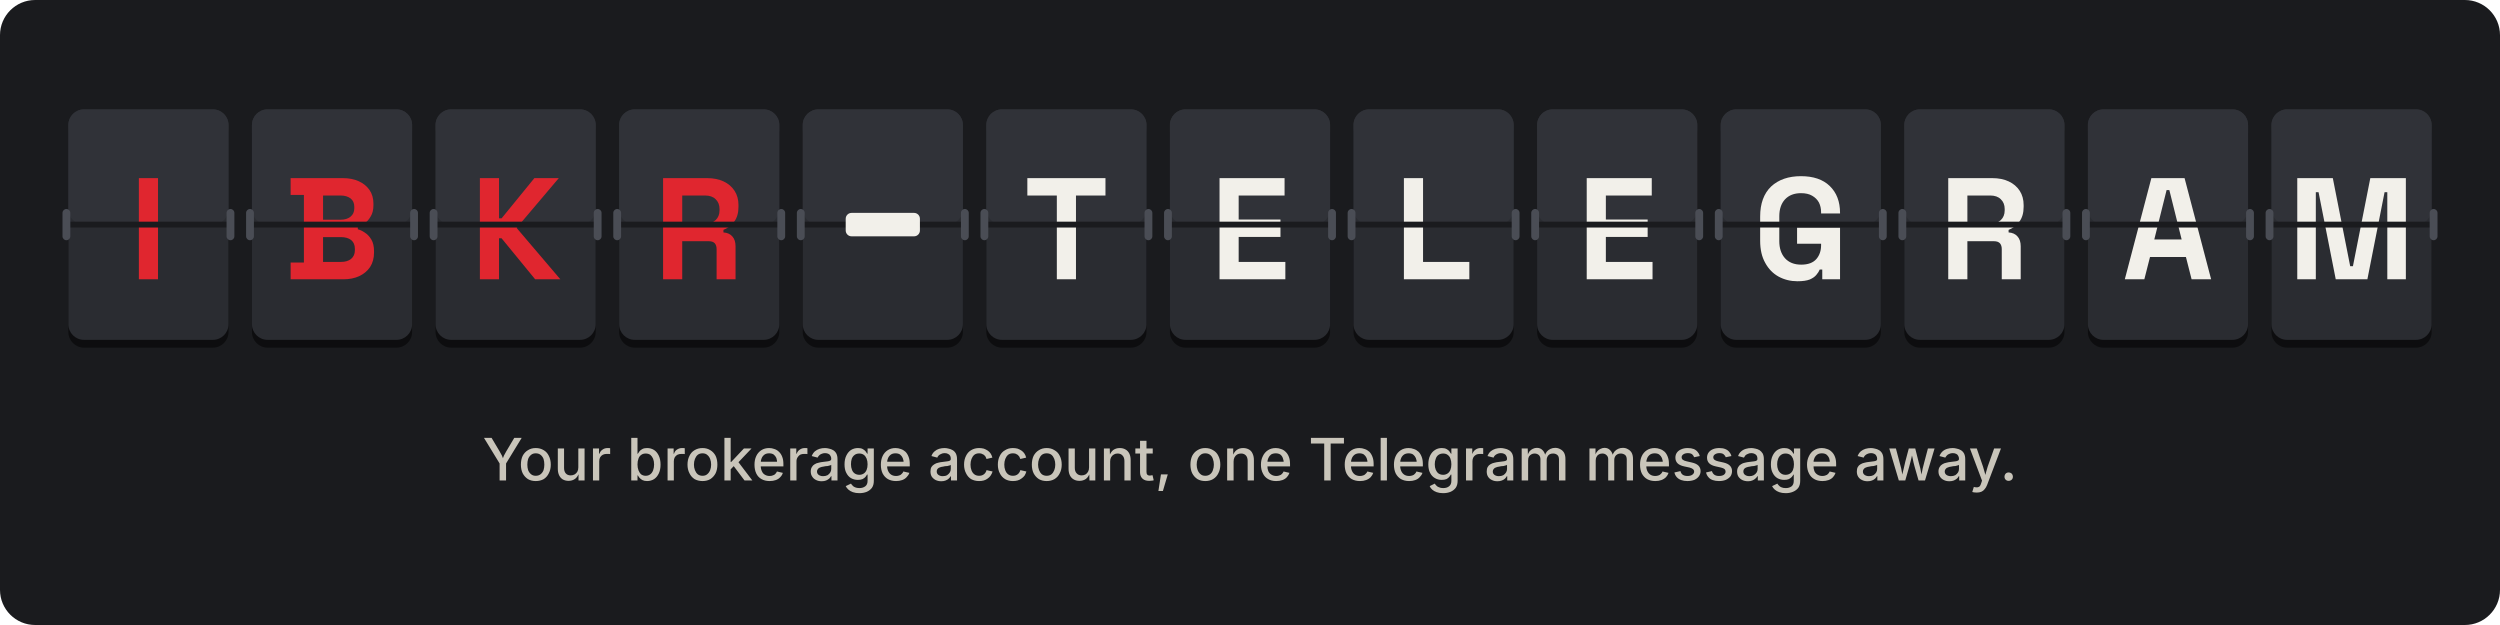
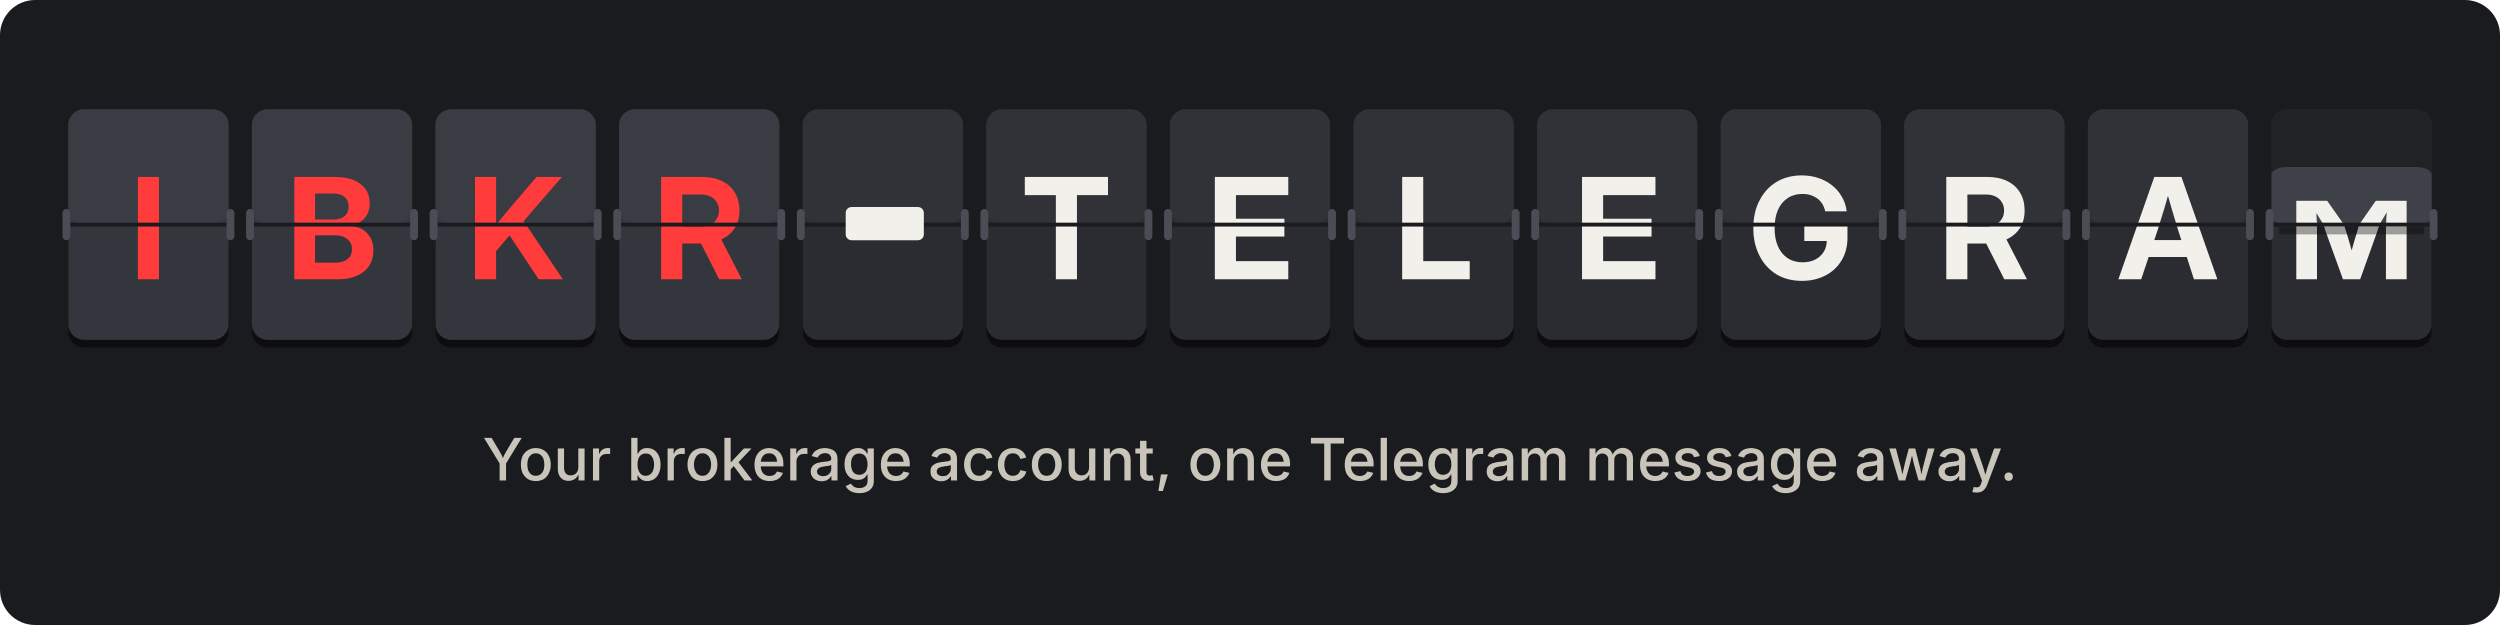
<svg xmlns="http://www.w3.org/2000/svg" viewBox="0 0 1280 320" width="1280" height="320" role="img" aria-label="IBKR-Telegram">
  <defs>
+     <path id="ga" d="M14.7-52.4l0 52.4l-10.8 0l0-52.4z" />
+     <path id="gb" d="M3.9 0l0-52.4l21 0q5.6 0 9.6 1.7q3.9 1.7 6 4.7q2 3 2 7.1q0 3-1.1 5.3q-1.2 2.4-3.3 3.9q-2.1 1.6-5 2.3l0 .1q3.2 .3 5.8 1.8q2.5 1.6 4 4.3q1.5 2.7 1.5 6.4q0 4.4-2.1 7.7q-2.1 3.4-6.2 5.2q-4.1 1.9-10 1.9zm10.6-8.5l10.1 0q4.2 0 6.5-1.8q2.3-1.8 2.3-5.1q0-2.2-1-3.7q-1.1-1.6-3-2.5q-1.9-.9-4.6-.9l-10.3 0zm0-22.1l9.6 0q2.4 0 4.1-.8q1.7-.8 2.6-2.3q.9-1.5 .9-3.5q0-3.1-2-4.9q-2-1.8-5.6-1.8l-9.6 0z" />
+     <path id="gc" d="M11.7-10.9l0-13.4q1.8-2.2 3.6-4.4q1.8-2.1 3.6-4.3q1.8-2.1 3.6-4.3l12.9-15.1l13 0l-22.1 25.5l-.9 0zm-7.8 10.9l0-52.4l10.8 0l0 14.5l0 13.2l0 5.2l0 19.5zm32.6 0l-15.7-23.7l6.5-8.3l21.6 32z" />
+     <path id="gd" d="M3.9 0l0-52.4l21 0q5.9 0 10.2 2.1q4.3 2.1 6.6 6q2.3 3.8 2.3 9.1q0 5.2-2.4 9q-2.5 3.8-6.9 5.8q-4.5 2.1-10.5 2.1l-13.8 0l0-8.7l13.8 0q2.9 0 4.9-1q2.1-1 3.2-2.9q1.2-1.8 1.2-4.3q0-2.5-1.2-4.3q-1.1-1.9-3.2-2.9q-2-1-4.9-1l-9.5 0l0 43.4zm29.7 0l-12-23.7l11.4 0l12.2 23.7z" />
+     <path id="ge" d="M1.6-43.1l0-9.3l42.6 0l0 9.3l-15.9 0l0 43.1l-10.8 0l0-43.1z" />
+     <path id="gf" d="M3.9 0l0-52.4l37.6 0l0 9.3l-26.8 0l0 12.1l24.8 0l0 9.1l-24.8 0l0 12.6l26.8 0l0 9.3z" />
+     <path id="gg" d="M3.9 0l0-52.4l10.8 0l0 43.1l23.8 0l0 9.3z" />
+     <path id="gh" d="M27.1 .8q-7.4 0-13-3.3q-5.6-3.4-8.7-9.5q-3.2-6.1-3.2-14.2q0-8.3 3.3-14.4q3.2-6.1 8.8-9.4q5.6-3.2 12.7-3.2q4.5 0 8.4 1.3q4 1.3 7.1 3.8q3.1 2.4 5 5.8q2 3.3 2.5 7.5l-11 0q-.4-2-1.4-3.7q-1-1.6-2.5-2.8q-1.5-1.1-3.5-1.8q-2-.6-4.3-.6q-4.4 0-7.6 2.2q-3.2 2.1-4.9 6q-1.7 3.9-1.7 9.3q0 5.4 1.7 9.3q1.7 3.9 5 6.1q3.2 2.1 7.6 2.1q3.7 0 6.5-1.4q2.7-1.4 4.3-3.9q1.6-2.5 1.6-5.8l2.5 .2l-14 0l0-8.2l22.1 0l0 6.6q0 6.5-3 11.5q-3 5-8.2 7.7q-5.3 2.8-12.1 2.8z" />
+     <path id="gi" d="M.3 0l18.4-52.4l13.9 0l18.4 52.4l-12 0l-8.2-25.5q-1.5-5-3.1-10.3q-1.6-5.4-3.5-12.1l3 0q-1.9 6.7-3.5 12.1q-1.6 5.3-3.2 10.3l-8.5 25.5zm11.7-11.4l0-8.7l27.4 0l0 8.7z" />
+     <path id="gj" d="M3.9 0l0-52.4l15.8 0l8.6 24.4q.6 1.7 1.3 4.1q.7 2.4 1.5 5q.8 2.6 1.4 5q.7 2.4 1.1 4l-2.7 0q.4-1.6 1.1-4q.6-2.4 1.4-5q.8-2.6 1.5-5q.7-2.4 1.2-4.1l8.5-24.4l15.8 0l0 52.4l-10.6 0l0-24.9q0-1.8 .1-4.2q0-2.4 .1-5.2q.1-2.7 .2-5.6q.1-2.8 .1-5.3l1.3 0q-.8 2.8-1.7 5.7q-.9 2.9-1.7 5.6q-.8 2.8-1.5 5.1q-.7 2.3-1.2 3.9l-8.9 24.9l-8.8 0l-9-24.9q-.5-1.6-1.2-3.9q-.8-2.3-1.6-5.1q-.8-2.7-1.7-5.6q-.9-2.9-1.8-5.7l1.6 0q0 2.5 .1 5.3q.1 2.9 .1 5.6q.1 2.8 .2 5.2q0 2.4 0 4.2l0 24.9z" />
    <clipPath id="c">
      <rect width="1280" height="320" rx="18" />
+     </clipPath>
+     <clipPath id="t">
+       <rect x="0" y="0" width="1280" height="115" />
+     </clipPath>
+     <clipPath id="b">
+       <rect x="0" y="115" width="1280" height="205" />
    </clipPath>
  </defs>
  <g clip-path="url(#c)">
    <rect width="1280" height="320" fill="#1A1B1E" />
    <rect x="35" y="60" width="82" height="118" rx="8" fill="#000" opacity=".5" />
-     <rect x="35" y="56" width="82" height="118" rx="8" fill="#2A2C31" />
-     <rect x="35" y="56" width="82" height="59.0" rx="8" fill="#303238" />
-     <path fill="#E0262F" d="M71.1 143v-51.8h9.8v51.8z" />
-     <rect x="35" y="113.5" width="82" height="3" fill="#1A1B1E" />
-     <rect x="32" y="107.0" width="4" height="16" rx="2" fill="#4A4D55" />
-     <rect x="116" y="107.0" width="4" height="16" rx="2" fill="#4A4D55" />
+     <rect x="35" y="56" width="82" height="118" rx="8" fill="#33363C" />
+     <rect x="35" y="56" width="82" height="59" rx="8" fill="#393C43" />
+     <g fill="#FF3B3B">
+       <use href="#ga" x="66.7" y="143" />
+     </g>
+     <rect x="35" y="114" width="82" height="2" fill="#1A1B1E" />
+     <rect x="32" y="107" width="4" height="16" rx="2" fill="#4A4D55" />
+     <rect x="116" y="107" width="4" height="16" rx="2" fill="#4A4D55" />
    <rect x="129" y="60" width="82" height="118" rx="8" fill="#000" opacity=".5" />
-     <rect x="129" y="56" width="82" height="118" rx="8" fill="#2A2C31" />
-     <rect x="129" y="56" width="82" height="59.0" rx="8" fill="#303238" />
-     <path fill="#E0262F" d="M148.8 143v-8.6h6.8v-34.6h-6.8v-8.6h26.7q4.7 0 8.2 1.6q3.5 1.6 5.5 4.5q2 2.9 2 7v.7q0 3.6-1.4 5.8q-1.3 2.3-3.1 3.5q-1.8 1.2-3.5 1.8v1.3q1.7.4 3.6 1.7q1.9 1.2 3.3 3.5q1.4 2.3 1.4 6v.7q0 4.3-2 7.4q-2 3-5.6 4.7q-3.5 1.6-8.1 1.6zm16.6-8.9h9.2q3.2 0 5.1-1.5q2-1.6 2-4.5v-.7q0-2.9-1.9-4.5q-2-1.5-5.2-1.5h-9.2zm0-21.6h9q3.1 0 5-1.5q2-1.6 2-4.3v-.8q0-2.8-1.9-4.3q-2-1.5-5.1-1.5h-9z" />
-     <rect x="129" y="113.5" width="82" height="3" fill="#1A1B1E" />
-     <rect x="126" y="107.0" width="4" height="16" rx="2" fill="#4A4D55" />
-     <rect x="210" y="107.0" width="4" height="16" rx="2" fill="#4A4D55" />
+     <rect x="129" y="56" width="82" height="118" rx="8" fill="#33363C" />
+     <rect x="129" y="56" width="82" height="59" rx="8" fill="#393C43" />
+     <g fill="#FF3B3B">
+       <use href="#gb" x="146.8" y="143" />
+     </g>
+     <rect x="129" y="114" width="82" height="2" fill="#1A1B1E" />
+     <rect x="126" y="107" width="4" height="16" rx="2" fill="#4A4D55" />
+     <rect x="210" y="107" width="4" height="16" rx="2" fill="#4A4D55" />
    <rect x="223" y="60" width="82" height="118" rx="8" fill="#000" opacity=".5" />
-     <rect x="223" y="56" width="82" height="118" rx="8" fill="#2A2C31" />
-     <rect x="223" y="56" width="82" height="59.0" rx="8" fill="#303238" />
-     <path fill="#E0262F" d="M245.7 143v-51.8h9.8v20.6h1.3l16.8-20.6h12.5l-21.6 25.5l22.4 26.3h-12.9l-17.2-21h-1.3v21z" />
-     <rect x="223" y="113.5" width="82" height="3" fill="#1A1B1E" />
-     <rect x="220" y="107.0" width="4" height="16" rx="2" fill="#4A4D55" />
-     <rect x="304" y="107.0" width="4" height="16" rx="2" fill="#4A4D55" />
+     <rect x="223" y="56" width="82" height="118" rx="8" fill="#33363C" />
+     <rect x="223" y="56" width="82" height="59" rx="8" fill="#393C43" />
+     <g fill="#FF3B3B">
+       <use href="#gc" x="239.3" y="143" />
+     </g>
+     <rect x="223" y="114" width="82" height="2" fill="#1A1B1E" />
+     <rect x="220" y="107" width="4" height="16" rx="2" fill="#4A4D55" />
+     <rect x="304" y="107" width="4" height="16" rx="2" fill="#4A4D55" />
    <rect x="317" y="60" width="82" height="118" rx="8" fill="#000" opacity=".5" />
-     <rect x="317" y="56" width="82" height="118" rx="8" fill="#2A2C31" />
-     <rect x="317" y="56" width="82" height="59.0" rx="8" fill="#303238" />
-     <path fill="#E0262F" d="M339.5 143v-51.8h22.5q4.9 0 8.5 1.7q3.6 1.7 5.6 4.8q2 3.1 2 7.3v.9q0 4.7-2.2 7.6q-2.2 2.9-5.5 4.2v1.3q3 .2 4.6 2.1q1.6 1.8 1.6 5v16.9h-9.7v-15.5q0-1.8-.9-2.9q-1-1.1-3.1-1.1h-13.6v19.5zm9.8-28.4h11.7q3.4 0 5.4-1.9q2-1.9 2-5v-.7q0-3.1-2-5q-1.9-1.9-5.4-1.9h-11.7z" />
-     <rect x="317" y="113.5" width="82" height="3" fill="#1A1B1E" />
-     <rect x="314" y="107.0" width="4" height="16" rx="2" fill="#4A4D55" />
-     <rect x="398" y="107.0" width="4" height="16" rx="2" fill="#4A4D55" />
+     <rect x="317" y="56" width="82" height="118" rx="8" fill="#33363C" />
+     <rect x="317" y="56" width="82" height="59" rx="8" fill="#393C43" />
+     <g fill="#FF3B3B">
+       <use href="#gd" x="334.6" y="143" />
+     </g>
+     <rect x="317" y="114" width="82" height="2" fill="#1A1B1E" />
+     <rect x="314" y="107" width="4" height="16" rx="2" fill="#4A4D55" />
+     <rect x="398" y="107" width="4" height="16" rx="2" fill="#4A4D55" />
    <rect x="411" y="60" width="82" height="118" rx="8" fill="#000" opacity=".5" />
    <rect x="411" y="56" width="82" height="118" rx="8" fill="#2A2C31" />
-     <rect x="411" y="56" width="82" height="59.0" rx="8" fill="#303238" />
-     <rect x="411" y="113.5" width="82" height="3" fill="#1A1B1E" />
-     <rect x="433" y="109.0" width="38" height="12" rx="3" fill="#F2F0EA" />
-     <rect x="408" y="107.0" width="4" height="16" rx="2" fill="#4A4D55" />
-     <rect x="492" y="107.0" width="4" height="16" rx="2" fill="#4A4D55" />
+     <rect x="411" y="56" width="82" height="59" rx="8" fill="#303238" />
+     <rect x="411" y="114" width="82" height="2" fill="#1A1B1E" />
+     <rect x="433" y="106" width="40" height="17" rx="3" fill="#F2F0EA" />
+     <rect x="408" y="107" width="4" height="16" rx="2" fill="#4A4D55" />
+     <rect x="492" y="107" width="4" height="16" rx="2" fill="#4A4D55" />
    <rect x="505" y="60" width="82" height="118" rx="8" fill="#000" opacity=".5" />
    <rect x="505" y="56" width="82" height="118" rx="8" fill="#2A2C31" />
-     <rect x="505" y="56" width="82" height="59.0" rx="8" fill="#303238" />
-     <path fill="#F2F0EA" d="M541.1 143v-42.9h-15.1v-8.9h40v8.9h-15.1v42.9z" />
-     <rect x="505" y="113.5" width="82" height="3" fill="#1A1B1E" />
-     <rect x="502" y="107.0" width="4" height="16" rx="2" fill="#4A4D55" />
-     <rect x="586" y="107.0" width="4" height="16" rx="2" fill="#4A4D55" />
+     <rect x="505" y="56" width="82" height="59" rx="8" fill="#303238" />
+     <g fill="#F2F0EA">
+       <use href="#ge" x="523.1" y="143" />
+     </g>
+     <rect x="505" y="114" width="82" height="2" fill="#1A1B1E" />
+     <rect x="502" y="107" width="4" height="16" rx="2" fill="#4A4D55" />
+     <rect x="586" y="107" width="4" height="16" rx="2" fill="#4A4D55" />
    <rect x="599" y="60" width="82" height="118" rx="8" fill="#000" opacity=".5" />
    <rect x="599" y="56" width="82" height="118" rx="8" fill="#2A2C31" />
-     <rect x="599" y="56" width="82" height="59.0" rx="8" fill="#303238" />
-     <path fill="#F2F0EA" d="M624.4 143v-51.8h33.3v8.9h-23.5v12.3h21.4v8.9h-21.4v12.8h23.9v8.9z" />
-     <rect x="599" y="113.5" width="82" height="3" fill="#1A1B1E" />
-     <rect x="596" y="107.0" width="4" height="16" rx="2" fill="#4A4D55" />
-     <rect x="680" y="107.0" width="4" height="16" rx="2" fill="#4A4D55" />
+     <rect x="599" y="56" width="82" height="59" rx="8" fill="#303238" />
+     <g fill="#F2F0EA">
+       <use href="#gf" x="618.1" y="143" />
+     </g>
+     <rect x="599" y="114" width="82" height="2" fill="#1A1B1E" />
+     <rect x="596" y="107" width="4" height="16" rx="2" fill="#4A4D55" />
+     <rect x="680" y="107" width="4" height="16" rx="2" fill="#4A4D55" />
    <rect x="693" y="60" width="82" height="118" rx="8" fill="#000" opacity=".5" />
    <rect x="693" y="56" width="82" height="118" rx="8" fill="#2A2C31" />
-     <rect x="693" y="56" width="82" height="59.0" rx="8" fill="#303238" />
-     <path fill="#F2F0EA" d="M718.8 143v-51.8h9.8v42.9h23.7v8.9z" />
-     <rect x="693" y="113.5" width="82" height="3" fill="#1A1B1E" />
-     <rect x="690" y="107.0" width="4" height="16" rx="2" fill="#4A4D55" />
-     <rect x="774" y="107.0" width="4" height="16" rx="2" fill="#4A4D55" />
+     <rect x="693" y="56" width="82" height="59" rx="8" fill="#303238" />
+     <g fill="#F2F0EA">
+       <use href="#gg" x="714" y="143" />
+     </g>
+     <rect x="693" y="114" width="82" height="2" fill="#1A1B1E" />
+     <rect x="690" y="107" width="4" height="16" rx="2" fill="#4A4D55" />
+     <rect x="774" y="107" width="4" height="16" rx="2" fill="#4A4D55" />
    <rect x="787" y="60" width="82" height="118" rx="8" fill="#000" opacity=".5" />
    <rect x="787" y="56" width="82" height="118" rx="8" fill="#2A2C31" />
-     <rect x="787" y="56" width="82" height="59.0" rx="8" fill="#303238" />
-     <path fill="#F2F0EA" d="M812.4 143v-51.8h33.3v8.9h-23.5v12.3h21.4v8.9h-21.4v12.8h23.9v8.9z" />
-     <rect x="787" y="113.5" width="82" height="3" fill="#1A1B1E" />
-     <rect x="784" y="107.0" width="4" height="16" rx="2" fill="#4A4D55" />
-     <rect x="868" y="107.0" width="4" height="16" rx="2" fill="#4A4D55" />
+     <rect x="787" y="56" width="82" height="59" rx="8" fill="#303238" />
+     <g fill="#F2F0EA">
+       <use href="#gf" x="806.1" y="143" />
+     </g>
+     <rect x="787" y="114" width="82" height="2" fill="#1A1B1E" />
+     <rect x="784" y="107" width="4" height="16" rx="2" fill="#4A4D55" />
+     <rect x="868" y="107" width="4" height="16" rx="2" fill="#4A4D55" />
    <rect x="881" y="60" width="82" height="118" rx="8" fill="#000" opacity=".5" />
    <rect x="881" y="56" width="82" height="118" rx="8" fill="#2A2C31" />
-     <rect x="881" y="56" width="82" height="59.0" rx="8" fill="#303238" />
-     <path fill="#F2F0EA" d="M920.3 144q-5.3 0-9.7-2.4q-4.3-2.4-6.8-7q-2.6-4.6-2.6-11.3v-12.4q0-10 5.6-15.4q5.7-5.3 15.3-5.3q9.5 0 14.7 5q5.3 5.1 5.3 13.8v.3h-9.7v-.6q0-2.8-1.1-5q-1.2-2.2-3.5-3.5q-2.2-1.3-5.7-1.3q-5.2 0-8.2 3.2q-2.9 3.2-2.9 8.6v12.8q0 5.4 2.9 8.7q3 3.3 8.3 3.3q5.3 0 7.8-2.9q2.4-2.8 2.4-7.1v-.7h-12.3v-8.3h22v26.5h-9.1v-5h-1.3q-.5 1.3-1.7 2.7q-1.1 1.4-3.4 2.4q-2.3.9-6.3.9z" />
-     <rect x="881" y="113.5" width="82" height="3" fill="#1A1B1E" />
-     <rect x="878" y="107.0" width="4" height="16" rx="2" fill="#4A4D55" />
-     <rect x="962" y="107.0" width="4" height="16" rx="2" fill="#4A4D55" />
+     <rect x="881" y="56" width="82" height="59" rx="8" fill="#303238" />
+     <g fill="#F2F0EA">
+       <use href="#gh" x="895.5" y="143" />
+     </g>
+     <rect x="881" y="114" width="82" height="2" fill="#1A1B1E" />
+     <rect x="878" y="107" width="4" height="16" rx="2" fill="#4A4D55" />
+     <rect x="962" y="107" width="4" height="16" rx="2" fill="#4A4D55" />
    <rect x="975" y="60" width="82" height="118" rx="8" fill="#000" opacity=".5" />
    <rect x="975" y="56" width="82" height="118" rx="8" fill="#2A2C31" />
-     <rect x="975" y="56" width="82" height="59.0" rx="8" fill="#303238" />
-     <path fill="#F2F0EA" d="M997.5 143v-51.8h22.5q4.9 0 8.5 1.7q3.6 1.7 5.6 4.8q2 3.1 2 7.3v.9q0 4.7-2.2 7.6q-2.2 2.9-5.5 4.2v1.3q3 .2 4.6 2.1q1.6 1.8 1.6 5v16.9h-9.7v-15.5q0-1.8-.9-2.9q-1-1.1-3.1-1.1h-13.6v19.5zm9.8-28.4h11.7q3.4 0 5.4-1.9q2-1.9 2-5v-.7q0-3.1-2-5q-1.9-1.9-5.4-1.9h-11.7z" />
-     <rect x="975" y="113.5" width="82" height="3" fill="#1A1B1E" />
-     <rect x="972" y="107.0" width="4" height="16" rx="2" fill="#4A4D55" />
-     <rect x="1056" y="107.0" width="4" height="16" rx="2" fill="#4A4D55" />
+     <rect x="975" y="56" width="82" height="59" rx="8" fill="#303238" />
+     <g fill="#F2F0EA">
+       <use href="#gd" x="992.6" y="143" />
+     </g>
+     <rect x="975" y="114" width="82" height="2" fill="#1A1B1E" />
+     <rect x="972" y="107" width="4" height="16" rx="2" fill="#4A4D55" />
+     <rect x="1056" y="107" width="4" height="16" rx="2" fill="#4A4D55" />
    <rect x="1069" y="60" width="82" height="118" rx="8" fill="#000" opacity=".5" />
    <rect x="1069" y="56" width="82" height="118" rx="8" fill="#2A2C31" />
-     <rect x="1069" y="56" width="82" height="59.0" rx="8" fill="#303238" />
-     <path fill="#F2F0EA" d="M1087.9 143l13.6-51.8h17l13.6 51.8h-10l-2.9-11.4h-18.4l-2.9 11.4zm15.1-20.4h14l-6.3-25.3h-1.4z" />
-     <rect x="1069" y="113.5" width="82" height="3" fill="#1A1B1E" />
-     <rect x="1066" y="107.0" width="4" height="16" rx="2" fill="#4A4D55" />
-     <rect x="1150" y="107.0" width="4" height="16" rx="2" fill="#4A4D55" />
+     <rect x="1069" y="56" width="82" height="59" rx="8" fill="#303238" />
+     <g fill="#F2F0EA">
+       <use href="#gi" x="1084.3" y="143" />
+     </g>
+     <rect x="1069" y="114" width="82" height="2" fill="#1A1B1E" />
+     <rect x="1066" y="107" width="4" height="16" rx="2" fill="#4A4D55" />
+     <rect x="1150" y="107" width="4" height="16" rx="2" fill="#4A4D55" />
    <rect x="1163" y="60" width="82" height="118" rx="8" fill="#000" opacity=".5" />
    <rect x="1163" y="56" width="82" height="118" rx="8" fill="#2A2C31" />
-     <rect x="1163" y="56" width="82" height="59.0" rx="8" fill="#303238" />
-     <path fill="#F2F0EA" d="M1176.2 143v-51.8h18.2l8.9 45.1h1.4l8.9-45.1h18.2v51.8h-9.5v-44.6h-1.4l-8.8 44.6h-16.2l-8.8-44.6h-1.4v44.6z" />
-     <rect x="1163" y="113.5" width="82" height="3" fill="#1A1B1E" />
-     <rect x="1160" y="107.0" width="4" height="16" rx="2" fill="#4A4D55" />
-     <rect x="1244" y="107.0" width="4" height="16" rx="2" fill="#4A4D55" />
+     <rect x="1163" y="56" width="82" height="59" rx="8" fill="#202226" />
+     <g clip-path="url(#b)">
+       <g fill="#F2F0EA">
+         <use href="#gj" x="1171.8" y="143" />
+       </g>
+     </g>
+     <g transform="translate(0 115) scale(1 .5) translate(0 -115)">
+       <rect x="1163" y="56" width="82" height="59" rx="8" fill="#3E4148" />
+       <g clip-path="url(#t)">
+         <g fill="#F2F0EA">
+           <use href="#gj" x="1171.8" y="143" />
+         </g>
+       </g>
+     </g>
+     <rect x="1167" y="116" width="74" height="4" fill="#000" opacity=".35" />
+     <rect x="1163" y="114" width="82" height="2" fill="#1A1B1E" />
+     <rect x="1160" y="107" width="4" height="16" rx="2" fill="#4A4D55" />
+     <rect x="1244" y="107" width="4" height="16" rx="2" fill="#4A4D55" />
    <path fill="#C9C5BA" d="M255.8 246v-8.7l-8-13.1h3.9l4.1 6.9q.6 1.2 1.2 2.2q.5 1.1 1 2.6h-1q.5-1.5 1-2.6q.6-1.1 1.2-2.2l4.1-6.9h3.8l-8 13.1v8.7zm18.5.3q-2.3 0-4-1q-1.7-1.1-2.7-3q-.9-1.9-.9-4.4q0-2.6.9-4.5q1-1.9 2.7-2.9q1.7-1.1 4-1.1q2.3 0 4.1 1.1q1.7 1 2.6 2.9q1 1.9 1 4.5q0 2.5-1 4.4q-.9 1.9-2.6 3q-1.8 1-4.1 1zm0-2.7q1.5 0 2.5-.8q1-.8 1.5-2.1q.4-1.3.4-2.8q0-1.6-.4-2.9q-.5-1.3-1.5-2.1q-1-.8-2.5-.8q-1.5 0-2.4.8q-1 .8-1.5 2.1q-.4 1.3-.4 2.9q0 1.5.4 2.8q.5 1.3 1.5 2.1q.9.8 2.4.8zm16.8 2.6q-1.6 0-2.9-.7q-1.2-.7-1.9-2.1q-.7-1.4-.7-3.4v-10.4h3.2v10q0 1.8.9 2.8q.9 1 2.5 1q1.1 0 2-.5q.9-.5 1.4-1.4q.5-.9.5-2.2v-9.7h3.2v16.4h-3.1v-4h.3q-.7 2.2-2.1 3.2q-1.4 1-3.3 1zm12.5-.2v-16.4h3.1v2.7h.2q.5-1.4 1.6-2.1q1.1-.8 2.6-.8q.3 0 .7 0q.4 0 .6.1v3q-.2 0-.7-.1q-.5 0-1 0q-1.1 0-2 .4q-.9.5-1.4 1.3q-.5.9-.5 2v9.9zm27.7.3q-1.4 0-2.4-.5q-.9-.5-1.5-1.2q-.5-.6-.8-1.2h-.2v2.6h-3.2v-21.8h3.2v8.1h.2q.3-.5.8-1.2q.5-.7 1.5-1.2q.9-.5 2.4-.5q2 0 3.6 1q1.5 1 2.4 2.9q.9 1.9.9 4.6q0 2.6-.9 4.5q-.9 1.9-2.4 2.9q-1.6 1-3.6 1zm-.7-2.7q1.4 0 2.4-.8q.9-.7 1.4-2q.5-1.4.5-3q0-1.6-.5-2.9q-.5-1.2-1.4-2q-1-.7-2.4-.7q-1.4 0-2.3.7q-1 .7-1.4 1.9q-.5 1.3-.5 3q0 1.7.5 3q.5 1.3 1.4 2.1q1 .7 2.3.7zm11.2 2.4v-16.4h3.1v2.7h.2q.4-1.4 1.5-2.1q1.2-.8 2.6-.8q.3 0 .7 0q.4 0 .7.1v3q-.2 0-.7-.1q-.5 0-1 0q-1.1 0-2 .4q-.9.5-1.4 1.3q-.5.9-.5 2v9.9zm17.9.3q-2.3 0-4.1-1q-1.7-1.1-2.6-3q-1-1.9-1-4.4q0-2.6 1-4.5q.9-1.9 2.6-2.9q1.8-1.1 4.1-1.1q2.3 0 4 1.1q1.7 1 2.7 2.9q.9 1.9.9 4.5q0 2.5-.9 4.4q-1 1.9-2.7 3q-1.7 1-4 1zm0-2.7q1.5 0 2.4-.8q1-.8 1.5-2.1q.5-1.3.5-2.8q0-1.6-.5-2.9q-.5-1.3-1.5-2.1q-.9-.8-2.4-.8q-1.5 0-2.5.8q-.9.8-1.4 2.1q-.5 1.3-.5 2.9q0 1.5.5 2.8q.5 1.3 1.4 2.1q1 .8 2.5.8zm14.2-3.1v-4h.5l6.5-6.9h3.9l-7.5 7.9h-.5zm-3 5.5v-21.8h3.2v21.8zm10.3 0l-5.8-7.7l2.2-2.3l7.6 10zm12.9.3q-2.5 0-4.2-1q-1.8-1-2.7-2.9q-.9-1.9-.9-4.5q0-2.5.9-4.4q.9-1.9 2.6-3q1.7-1.1 4-1.1q1.4 0 2.7.5q1.3.4 2.3 1.4q1.1 1 1.7 2.6q.6 1.5.6 3.7v1.2h-13.1v-2.4h11.4l-1.5.8q0-1.5-.4-2.7q-.5-1.1-1.4-1.8q-.9-.6-2.3-.6q-1.4 0-2.3.6q-1 .7-1.5 1.8q-.5 1.1-.5 2.3v1.7q0 1.6.6 2.8q.5 1.2 1.6 1.8q1 .6 2.4.6q.9 0 1.6-.3q.8-.2 1.3-.8q.5-.5.8-1.2l3 .7q-.3 1.2-1.3 2.2q-.9 1-2.3 1.5q-1.4.5-3.1.5zm10.5-.3v-16.4h3.1v2.7h.2q.5-1.4 1.6-2.1q1.1-.8 2.6-.8q.3 0 .7 0q.4 0 .6.1v3q-.1 0-.6-.1q-.5 0-1.1 0q-1.1 0-2 .4q-.8.5-1.3 1.3q-.6.9-.6 2v9.9zm16.1.4q-1.6 0-2.8-.6q-1.3-.6-2-1.7q-.8-1.1-.8-2.7q0-1.4.6-2.3q.5-.9 1.4-1.4q.9-.6 2.1-.8q1.1-.3 2.2-.4q1.5-.2 2.4-.3q.9-.1 1.3-.4q.5-.2.5-.8v-.1q0-.9-.4-1.5q-.3-.7-1-1q-.7-.4-1.8-.4q-1 0-1.8.4q-.8.3-1.2.8q-.5.5-.8 1.1l-3-.8q.6-1.5 1.6-2.4q1.1-.9 2.4-1.3q1.3-.4 2.8-.4q1 0 2.1.3q1.1.2 2.1.8q1 .6 1.6 1.7q.6 1.2.6 2.9v10.9h-3.1v-2.2h-.2q-.3.6-.9 1.2q-.7.6-1.6 1q-1 .4-2.3.4zm.7-2.6q1.3 0 2.3-.5q.9-.6 1.4-1.4q.5-.8.5-1.8v-2.1q-.2.2-.7.3q-.5.2-1.1.3q-.6.1-1.2.1q-.6.1-1 .2q-.9.1-1.6.4q-.8.2-1.2.8q-.5.5-.5 1.3q0 .8.4 1.3q.4.5 1.1.8q.7.3 1.6.3zm18.6 8.7q-1.9 0-3.3-.5q-1.4-.5-2.3-1.3q-.9-.8-1.4-1.8l2.7-1.3q.3.5.8 1q.5.6 1.3.9q.9.4 2.2.4q1.8 0 3-.9q1.2-.9 1.2-2.8v-3.2h-.3q-.3.6-.8 1.2q-.5.6-1.5 1.1q-.9.4-2.4.4q-1.9 0-3.5-.9q-1.5-.9-2.4-2.7q-.9-1.7-.9-4.3q0-2.7.9-4.5q.9-1.9 2.4-2.9q1.6-1 3.6-1q1.5 0 2.4.5q.9.5 1.5 1.2q.5.7.8 1.2h.2v-2.7h3.2v16.6q0 2.2-1 3.6q-1 1.3-2.6 2q-1.7.7-3.8.7zm0-9.4q1.3 0 2.3-.7q.9-.6 1.4-1.8q.5-1.2.5-2.9q0-1.6-.5-2.9q-.5-1.2-1.4-1.9q-1-.7-2.3-.7q-1.5 0-2.4.7q-1 .7-1.5 2q-.4 1.2-.4 2.8q0 1.6.5 2.8q.4 1.2 1.4 1.9q1 .7 2.4.7zm18.8 3.2q-2.4 0-4.2-1q-1.7-1-2.7-2.9q-.9-1.9-.9-4.5q0-2.5.9-4.4q.9-1.9 2.6-3q1.7-1.1 4-1.1q1.4 0 2.7.5q1.3.4 2.4 1.4q1 1 1.6 2.6q.6 1.5.6 3.7v1.2h-13v-2.4h11.4l-1.5.8q0-1.5-.5-2.7q-.5-1.1-1.4-1.8q-.9-.6-2.3-.6q-1.4 0-2.3.6q-1 .7-1.5 1.8q-.5 1.1-.5 2.3v1.7q0 1.6.6 2.8q.6 1.2 1.6 1.8q1 .6 2.4.6q.9 0 1.7-.3q.7-.2 1.2-.8q.6-.5.8-1.2l3.1.7q-.4 1.2-1.4 2.2q-.9 1-2.3 1.5q-1.4.5-3.1.5zm23.1.1q-1.5 0-2.8-.6q-1.2-.6-2-1.7q-.7-1.1-.7-2.7q0-1.4.5-2.3q.6-.9 1.5-1.4q.9-.6 2-.8q1.1-.3 2.3-.4q1.4-.2 2.3-.3q1-.1 1.4-.4q.4-.2.4-.8v-.1q0-.9-.3-1.5q-.4-.7-1.1-1q-.7-.4-1.7-.4q-1.1 0-1.8.4q-.8.3-1.3.8q-.5.5-.7 1.1l-3-.8q.5-1.5 1.6-2.4q1-.9 2.3-1.3q1.4-.4 2.8-.4q1 0 2.1.3q1.1.2 2.1.8q1 .6 1.6 1.7q.6 1.2.6 2.9v10.9h-3.1v-2.2h-.1q-.4.6-1 1.2q-.6.6-1.6 1q-.9.4-2.3.4zm.7-2.6q1.4 0 2.3-.5q.9-.6 1.4-1.4q.5-.8.5-1.8v-2.1q-.1.2-.6.3q-.5.2-1.1.3q-.7.1-1.3.1q-.6.1-.9.2q-.9.1-1.7.4q-.7.2-1.2.8q-.4.5-.4 1.3q0 .8.4 1.3q.4.5 1.1.8q.6.3 1.5.3zm18.7 2.5q-2.3 0-4.1-1q-1.7-1.1-2.6-3q-1-1.9-1-4.4q0-2.6 1-4.5q.9-1.9 2.6-2.9q1.8-1.1 4.1-1.1q1.2 0 2.4.3q1.1.4 2 1q.9.6 1.5 1.5q.6.9.9 2.1l-3 .7q-.2-.6-.5-1.2q-.4-.5-.8-.9q-.5-.3-1.2-.6q-.6-.2-1.3-.2q-1.5 0-2.5.8q-.9.8-1.4 2.1q-.5 1.3-.5 2.9q0 1.6.5 2.9q.5 1.3 1.4 2q1 .8 2.5.8q.7 0 1.4-.2q.6-.2 1.1-.6q.5-.4.8-.9q.4-.6.5-1.2l3.1.7q-.3 1.1-1 2.1q-.6.9-1.5 1.5q-.9.7-2 1q-1.1.3-2.4.3zm17.3 0q-2.3 0-4-1q-1.8-1.1-2.7-3q-1-1.9-1-4.4q0-2.6 1-4.5q.9-1.9 2.7-2.9q1.7-1.1 4-1.1q1.3 0 2.4.3q1.1.4 2 1q.9.6 1.5 1.5q.6.9.9 2.1l-3 .7q-.2-.6-.5-1.2q-.4-.5-.8-.9q-.5-.3-1.1-.6q-.7-.2-1.4-.2q-1.5 0-2.5.8q-.9.8-1.4 2.1q-.5 1.3-.5 2.9q0 1.6.5 2.9q.5 1.3 1.4 2q1 .8 2.5.8q.8 0 1.4-.2q.6-.2 1.1-.6q.5-.4.8-.9q.4-.6.5-1.2l3.1.7q-.3 1.1-.9 2.1q-.7.9-1.6 1.5q-.9.7-2 1q-1.1.3-2.4.3zm17.3 0q-2.3 0-4-1q-1.7-1.1-2.7-3q-.9-1.9-.9-4.4q0-2.6.9-4.5q1-1.9 2.7-2.9q1.7-1.1 4-1.1q2.3 0 4 1.1q1.8 1 2.7 2.9q1 1.9 1 4.5q0 2.5-1 4.4q-.9 1.9-2.7 3q-1.7 1-4 1zm0-2.7q1.5 0 2.5-.8q.9-.8 1.4-2.1q.5-1.3.5-2.8q0-1.6-.5-2.9q-.5-1.3-1.4-2.1q-1-.8-2.5-.8q-1.5 0-2.5.8q-.9.8-1.4 2.1q-.5 1.3-.5 2.9q0 1.5.5 2.8q.5 1.3 1.4 2.1q1 .8 2.5.8zm16.8 2.6q-1.7 0-2.9-.7q-1.3-.7-2-2.1q-.7-1.4-.7-3.4v-10.4h3.2v10q0 1.8 1 2.8q.9 1 2.5 1q1.1 0 2-.5q.8-.5 1.3-1.4q.5-.9.5-2.2v-9.7h3.2v16.4h-3l-.1-4h.4q-.8 2.2-2.1 3.2q-1.4 1-3.3 1zm15.7-9.9v9.7h-3.2v-16.4h3l.1 4h-.4q.8-2.2 2.1-3.2q1.4-1 3.3-1q1.7 0 2.9.7q1.3.7 2 2.1q.7 1.4.7 3.4v10.4h-3.2v-10q0-1.8-1-2.8q-.9-1-2.5-1q-1.1 0-1.9.5q-.9.5-1.4 1.4q-.5.9-.5 2.2zm21.8-6.7v2.6h-8.9v-2.6zm-6.5-3.9h3.3v15.9q0 1 .4 1.4q.4.5 1.3.5q.3 0 .7-.1q.4 0 .7-.1l.6 2.6q-.5.2-1.1.2q-.6.1-1.2.1q-2.2 0-3.4-1.1q-1.3-1.2-1.3-3.3zm9.4 25.7l1.3-8.5h3.5l-2.5 8.5zm24-5.1q-2.3 0-4-1q-1.7-1.1-2.7-3q-.9-1.9-.9-4.4q0-2.6.9-4.5q1-1.9 2.7-2.9q1.7-1.1 4-1.1q2.3 0 4 1.1q1.8 1 2.7 2.9q1 1.9 1 4.5q0 2.5-1 4.4q-.9 1.9-2.7 3q-1.7 1-4 1zm0-2.7q1.5 0 2.5-.8q1-.8 1.4-2.1q.5-1.3.5-2.8q0-1.6-.5-2.9q-.4-1.3-1.4-2.1q-1-.8-2.5-.8q-1.5 0-2.4.8q-1 .8-1.5 2.1q-.5 1.3-.5 2.9q0 1.5.5 2.8q.5 1.3 1.5 2.1q.9.8 2.4.8zm14.5-7.3v9.7h-3.3v-16.4h3.1v4h-.3q.7-2.2 2.1-3.2q1.3-1 3.3-1q1.6 0 2.9.7q1.3.7 1.9 2.1q.7 1.4.7 3.4v10.4h-3.2v-10q0-1.8-.9-2.8q-.9-1-2.5-1q-1.1 0-2 .5q-.8.5-1.3 1.4q-.5.9-.5 2.2zm21.8 10q-2.4 0-4.1-1q-1.8-1-2.7-2.9q-1-1.9-1-4.5q0-2.5 1-4.4q.9-1.9 2.6-3q1.7-1.1 4-1.1q1.4 0 2.7.5q1.3.4 2.3 1.4q1.1 1 1.7 2.6q.6 1.5.6 3.7v1.2h-13.1v-2.4h11.4l-1.5.8q0-1.5-.5-2.7q-.4-1.1-1.3-1.8q-1-.6-2.3-.6q-1.4 0-2.4.6q-.9.7-1.4 1.8q-.5 1.1-.5 2.3v1.7q0 1.6.5 2.8q.6 1.2 1.7 1.8q1 .6 2.4.6q.9 0 1.6-.3q.8-.2 1.3-.8q.5-.5.8-1.2l3 .7q-.4 1.2-1.3 2.2q-.9 1-2.3 1.5q-1.4.5-3.2.5zm17.8-19.2v-2.9h16.9v2.9h-6.8v18.9h-3.3v-18.9zm25.1 19.2q-2.4 0-4.2-1q-1.7-1-2.7-2.9q-.9-1.9-.9-4.5q0-2.5.9-4.4q.9-1.9 2.6-3q1.7-1.1 4-1.1q1.4 0 2.7.5q1.3.4 2.4 1.4q1 1 1.6 2.6q.6 1.5.6 3.7v1.2h-13v-2.4h11.4l-1.5.8q0-1.5-.5-2.7q-.5-1.1-1.4-1.8q-.9-.6-2.3-.6q-1.3 0-2.3.6q-1 .7-1.5 1.8q-.5 1.1-.5 2.3v1.7q0 1.6.6 2.8q.6 1.2 1.6 1.8q1.1.6 2.4.6q.9 0 1.7-.3q.7-.2 1.2-.8q.6-.5.9-1.2l3 .7q-.4 1.2-1.3 2.2q-1 1-2.4 1.5q-1.3.5-3.1.5zm13.8-22.1v21.8h-3.2v-21.8zm11.4 22.1q-2.4 0-4.2-1q-1.7-1-2.7-2.9q-.9-1.9-.9-4.5q0-2.5.9-4.4q.9-1.9 2.6-3q1.7-1.1 4-1.1q1.4 0 2.7.5q1.3.4 2.4 1.4q1 1 1.6 2.6q.6 1.5.6 3.7v1.2h-13v-2.4h11.4l-1.5.8q0-1.5-.5-2.7q-.5-1.1-1.4-1.8q-.9-.6-2.3-.6q-1.3 0-2.3.6q-1 .7-1.5 1.8q-.5 1.1-.5 2.3v1.7q0 1.6.6 2.8q.6 1.2 1.6 1.8q1 .6 2.4.6q.9 0 1.7-.3q.7-.2 1.2-.8q.6-.5.8-1.2l3.1.7q-.4 1.2-1.4 2.2q-.9 1-2.3 1.5q-1.4.5-3.1.5zm17.4 6.2q-1.9 0-3.3-.5q-1.4-.5-2.3-1.3q-.9-.8-1.3-1.8l2.6-1.3q.3.5.8 1q.5.6 1.4.9q.8.4 2.1.4q1.9 0 3-.9q1.2-.9 1.2-2.8v-3.2h-.3q-.3.6-.8 1.2q-.5.6-1.4 1.1q-1 .4-2.5.4q-1.9 0-3.4-.9q-1.6-.9-2.5-2.7q-.9-1.7-.9-4.3q0-2.7.9-4.5q.9-1.9 2.5-2.9q1.5-1 3.5-1q1.5 0 2.4.5q1 .5 1.5 1.2q.5.7.8 1.2h.2v-2.7h3.2v16.6q0 2.2-1 3.6q-1 1.3-2.6 2q-1.7.7-3.8.7zm0-9.4q1.3 0 2.3-.7q.9-.6 1.4-1.8q.5-1.2.5-2.9q0-1.6-.5-2.9q-.4-1.2-1.4-1.9q-.9-.7-2.3-.7q-1.4 0-2.4.7q-1 .7-1.4 2q-.5 1.2-.5 2.8q0 1.6.5 2.8q.5 1.2 1.4 1.9q1 .7 2.4.7zm11.7 2.9v-16.4h3.2v2.7h.1q.5-1.4 1.6-2.1q1.1-.8 2.6-.8q.3 0 .7 0q.4 0 .6.1v3q-.1 0-.6-.1q-.5 0-1 0q-1.2 0-2 .4q-.9.5-1.4 1.3q-.5.9-.5 2v9.9zm16.1.4q-1.6 0-2.8-.6q-1.3-.6-2-1.7q-.7-1.1-.7-2.7q0-1.4.5-2.3q.5-.9 1.4-1.4q1-.6 2.1-.8q1.1-.3 2.3-.4q1.4-.2 2.3-.3q.9-.1 1.4-.4q.4-.2.4-.8v-.1q0-.9-.4-1.5q-.3-.7-1-1q-.7-.4-1.8-.4q-1 0-1.8.4q-.7.3-1.2.8q-.5.5-.7 1.1l-3.1-.8q.6-1.5 1.6-2.4q1.1-.9 2.4-1.3q1.4-.4 2.8-.4q1 0 2.1.3q1.1.2 2.1.8q1 .6 1.6 1.7q.6 1.2.6 2.9v10.9h-3.1v-2.2h-.2q-.3.6-.9 1.2q-.6.6-1.6 1q-1 .4-2.3.4zm.7-2.6q1.3 0 2.3-.5q.9-.6 1.4-1.4q.5-.8.5-1.8v-2.1q-.2.2-.7.3q-.5.2-1.1.3q-.6.1-1.2.1q-.6.1-1 .2q-.9.1-1.6.4q-.8.2-1.2.8q-.5.5-.5 1.3q0 .8.4 1.3q.4.5 1.1.8q.7.3 1.6.3zm11.7 2.2v-16.4h3.1l.1 3.8h-.2q.3-1.4 1-2.3q.8-.9 1.7-1.3q1-.5 2.1-.5q1.8 0 2.9 1.2q1.1 1.1 1.5 3h-.4q.3-1.3 1.1-2.3q.8-.9 1.9-1.4q1.1-.5 2.4-.5q1.4 0 2.6.7q1.2.6 1.9 1.8q.7 1.3.7 3.2v11h-3.3v-10.7q0-1.7-.9-2.4q-.9-.7-2.1-.7q-1.1 0-1.8.4q-.7.4-1.1 1.2q-.4.7-.4 1.7v10.5h-3.2v-10.9q0-1.3-.8-2.1q-.9-.8-2.2-.8q-.9 0-1.6.4q-.8.4-1.3 1.2q-.4.8-.4 2v10.2zm34.7 0v-16.4h3.1v3.8h-.2q.3-1.4 1.1-2.3q.7-.9 1.7-1.3q1-.5 2-.5q1.8 0 2.9 1.2q1.1 1.1 1.5 3h-.4q.3-1.3 1.1-2.3q.8-.9 1.9-1.4q1.1-.5 2.4-.5q1.5 0 2.6.7q1.2.6 1.9 1.8q.7 1.3.7 3.2v11h-3.2v-10.7q0-1.7-.9-2.4q-1-.7-2.2-.7q-1 0-1.7.4q-.8.4-1.2 1.2q-.4.7-.4 1.7v10.5h-3.1v-10.9q0-1.3-.9-2.1q-.8-.8-2.1-.8q-.9 0-1.7.4q-.8.4-1.2 1.2q-.5.8-.5 2v10.2zm33.7.3q-2.4 0-4.2-1q-1.7-1-2.7-2.9q-.9-1.9-.9-4.5q0-2.5.9-4.4q.9-1.9 2.6-3q1.7-1.1 4-1.1q1.4 0 2.7.5q1.3.4 2.4 1.4q1 1 1.6 2.6q.6 1.5.6 3.7v1.2h-13v-2.4h11.4l-1.5.8q0-1.5-.5-2.7q-.5-1.1-1.4-1.8q-.9-.6-2.3-.6q-1.3 0-2.3.6q-1 .7-1.5 1.8q-.5 1.1-.5 2.3v1.7q0 1.6.6 2.8q.6 1.2 1.6 1.8q1 .6 2.4.6q.9 0 1.7-.3q.7-.2 1.2-.8q.6-.5.8-1.2l3.1.7q-.4 1.2-1.3 2.2q-1 1-2.4 1.5q-1.3.5-3.1.5zm16.4 0q-1.7 0-3.1-.5q-1.4-.5-2.3-1.5q-.9-1-1.2-2.4l3.1-.7q.3 1.3 1.2 1.9q.9.6 2.4.6q1.5 0 2.4-.6q1-.7 1-1.6q0-.8-.6-1.3q-.6-.5-1.7-.8l-2.8-.6q-2.3-.5-3.4-1.6q-1.1-1.1-1.1-2.9q0-1.5.8-2.6q.8-1.1 2.3-1.7q1.4-.6 3.2-.6q1.8 0 3.1.5q1.2.5 2 1.5q.8.9 1.1 2.1l-2.9.6q-.3-.8-1-1.5q-.8-.6-2.2-.6q-1.4 0-2.3.6q-.9.6-.9 1.5q0 .8.6 1.3q.6.5 2 .8l2.6.6q2.3.5 3.4 1.6q1.1 1.1 1.1 2.8q0 1.5-.9 2.7q-.8 1.1-2.3 1.8q-1.6.6-3.6.6zm16.2 0q-1.8 0-3.2-.5q-1.4-.5-2.2-1.5q-.9-1-1.2-2.4l3-.7q.4 1.3 1.3 1.9q.9.6 2.3.6q1.6 0 2.5-.6q.9-.7.9-1.6q0-.8-.5-1.3q-.6-.5-1.8-.8l-2.7-.6q-2.3-.5-3.4-1.6q-1.1-1.1-1.1-2.9q0-1.5.8-2.6q.8-1.1 2.2-1.7q1.4-.6 3.3-.6q1.8 0 3 .5q1.3.5 2.1 1.5q.8.9 1.1 2.1l-2.9.6q-.3-.8-1.1-1.5q-.7-.6-2.2-.6q-1.3 0-2.2.6q-.9.6-.9 1.5q0 .8.6 1.3q.6.5 1.9.8l2.7.6q2.2.5 3.3 1.6q1.1 1.1 1.1 2.8q0 1.5-.8 2.7q-.9 1.1-2.4 1.8q-1.5.6-3.5.6zm14.9.1q-1.6 0-2.9-.6q-1.2-.6-2-1.7q-.7-1.1-.7-2.7q0-1.4.6-2.3q.5-.9 1.4-1.4q.9-.6 2-.8q1.2-.3 2.3-.4q1.5-.2 2.4-.3q.9-.1 1.3-.4q.4-.2.4-.8v-.1q0-.9-.3-1.5q-.4-.7-1.1-1q-.7-.4-1.7-.4q-1.1 0-1.8.4q-.8.3-1.3.8q-.4.5-.7 1.1l-3-.8q.5-1.5 1.6-2.4q1-.9 2.4-1.3q1.3-.4 2.8-.4q.9 0 2.1.3q1.1.2 2.1.8q.9.6 1.6 1.7q.6 1.2.6 2.9v10.9h-3.1v-2.2h-.2q-.3.6-1 1.2q-.6.6-1.6 1q-.9.4-2.2.4zm.7-2.6q1.3 0 2.2-.5q1-.6 1.5-1.4q.5-.8.5-1.8v-2.1q-.2.2-.7.3q-.5.2-1.1.3q-.6.1-1.2.1q-.6.1-1 .2q-.9.1-1.7.4q-.7.2-1.2.8q-.4.5-.4 1.3q0 .8.4 1.3q.4.5 1.1.8q.7.3 1.6.3zm18.6 8.7q-1.9 0-3.3-.5q-1.4-.5-2.3-1.3q-.9-.8-1.4-1.8l2.7-1.3q.3.5.8 1q.5.6 1.3.9q.8.4 2.2.4q1.8 0 3-.9q1.1-.9 1.1-2.8v-3.2h-.2q-.3.6-.8 1.2q-.6.6-1.5 1.1q-.9.4-2.4.4q-1.9 0-3.5-.9q-1.5-.9-2.4-2.7q-.9-1.7-.9-4.3q0-2.7.9-4.5q.9-1.9 2.4-2.9q1.6-1 3.5-1q1.5 0 2.5.5q.9.5 1.5 1.2q.5.7.8 1.2h.2v-2.7h3.2v16.6q0 2.2-1 3.6q-1 1.3-2.7 2q-1.6.7-3.7.7zm-.1-9.4q1.4 0 2.4-.7q.9-.6 1.4-1.8q.5-1.2.5-2.9q0-1.6-.5-2.9q-.5-1.2-1.4-1.9q-1-.7-2.4-.7q-1.4 0-2.3.7q-1 .7-1.5 2q-.5 1.2-.5 2.8q0 1.6.5 2.8q.5 1.2 1.5 1.9q.9.7 2.3.7zm18.9 3.2q-2.5 0-4.2-1q-1.8-1-2.7-2.9q-1-1.9-1-4.5q0-2.5 1-4.4q.9-1.9 2.6-3q1.7-1.1 4-1.1q1.4 0 2.7.5q1.3.4 2.3 1.4q1.1 1 1.7 2.6q.6 1.5.6 3.7v1.2h-13.1v-2.4h11.4l-1.5.8q0-1.5-.4-2.7q-.5-1.1-1.4-1.8q-.9-.6-2.3-.6q-1.4 0-2.3.6q-1 .7-1.5 1.8q-.5 1.1-.5 2.3v1.7q0 1.6.5 2.8q.6 1.2 1.7 1.8q1 .6 2.4.6q.9 0 1.6-.3q.8-.2 1.3-.8q.5-.5.8-1.2l3 .7q-.4 1.2-1.3 2.2q-.9 1-2.3 1.5q-1.4.5-3.1.5zm23.1.1q-1.6 0-2.8-.6q-1.3-.6-2-1.7q-.7-1.1-.7-2.7q0-1.4.5-2.3q.5-.9 1.4-1.4q1-.6 2.1-.8q1.1-.3 2.3-.4q1.4-.2 2.3-.3q.9-.1 1.4-.4q.4-.2.4-.8v-.1q0-.9-.4-1.5q-.3-.7-1-1q-.7-.4-1.7-.4q-1.1 0-1.9.4q-.7.3-1.2.8q-.5.5-.7 1.1l-3.1-.8q.6-1.5 1.6-2.4q1.1-.9 2.4-1.3q1.4-.4 2.8-.4q1 0 2.1.3q1.1.2 2.1.8q1 .6 1.6 1.7q.6 1.2.6 2.9v10.9h-3.1v-2.2h-.2q-.3.6-.9 1.2q-.6.6-1.6 1q-1 .4-2.3.4zm.7-2.6q1.3 0 2.3-.5q.9-.6 1.4-1.4q.5-.8.5-1.8v-2.1q-.2.2-.7.3q-.5.2-1.1.3q-.6.1-1.2.1q-.6.1-1 .2q-.9.1-1.6.4q-.8.2-1.2.8q-.5.5-.5 1.3q0 .8.4 1.3q.4.5 1.1.8q.7.3 1.6.3zm15.3 2.2l-4.9-16.4h3.4l1.8 6.8q.4 1.5.9 3.4q.4 1.9.8 4.2h-.4q.4-2.2.9-4.1q.4-1.9.8-3.5l1.8-6.8h3.3l1.7 6.8q.4 1.6.9 3.4q.4 1.9.8 4.2h-.4q.4-2.3.8-4.1q.5-1.9.9-3.5l1.8-6.8h3.4l-4.9 16.4h-3.3l-2-7q-.3-1.1-.6-2.3q-.3-1.1-.5-2.4q-.3-1.2-.6-2.4h.6q-.2 1.2-.5 2.4q-.3 1.3-.6 2.4q-.3 1.2-.6 2.3l-2 7zm25.9.4q-1.6 0-2.8-.6q-1.3-.6-2-1.7q-.8-1.1-.8-2.7q0-1.4.6-2.3q.5-.9 1.4-1.4q.9-.6 2.1-.8q1.1-.3 2.2-.4q1.5-.2 2.4-.3q.9-.1 1.3-.4q.5-.2.5-.8v-.1q0-.9-.4-1.5q-.3-.7-1-1q-.7-.4-1.8-.4q-1 0-1.8.4q-.8.3-1.2.8q-.5.5-.8 1.1l-3-.8q.6-1.5 1.6-2.4q1-.9 2.4-1.3q1.3-.4 2.8-.4q1 0 2.1.3q1.1.2 2.1.8q1 .6 1.6 1.7q.6 1.2.6 2.9v10.9h-3.1v-2.2h-.2q-.3.6-.9 1.2q-.7.6-1.6 1q-1 .4-2.3.4zm.7-2.6q1.3 0 2.3-.5q.9-.6 1.4-1.4q.5-.8.5-1.8v-2.1q-.2.2-.7.3q-.5.2-1.1.3q-.6.1-1.2.1q-.6.1-1 .2q-.9.1-1.6.4q-.8.2-1.2.8q-.5.5-.5 1.3q0 .8.4 1.3q.4.5 1.1.8q.7.3 1.6.3zm11 8.1l.8-2.6l.4.1q.8.2 1.5.1q.7-.1 1.2-.6q.4-.6.7-1.6l.4-1.2l-6.2-16.5h3.5l3.2 9.3q.5 1.6.9 3.1q.4 1.5.8 3.1h-1q.4-1.6.8-3.1q.4-1.5.9-3.1l3.3-9.3h3.5l-7.1 18.7q-.5 1.3-1.3 2.2q-.7.9-1.7 1.3q-1 .4-2.3.4q-.8 0-1.4-.1q-.6-.1-.9-.2zm18.6-5.7q-.9 0-1.5-.6q-.6-.6-.6-1.5q0-.9.6-1.6q.6-.6 1.5-.6q.9 0 1.6.6q.6.7.6 1.6q0 .9-.6 1.5q-.7.6-1.6.6z" />
  </g>
</svg>
